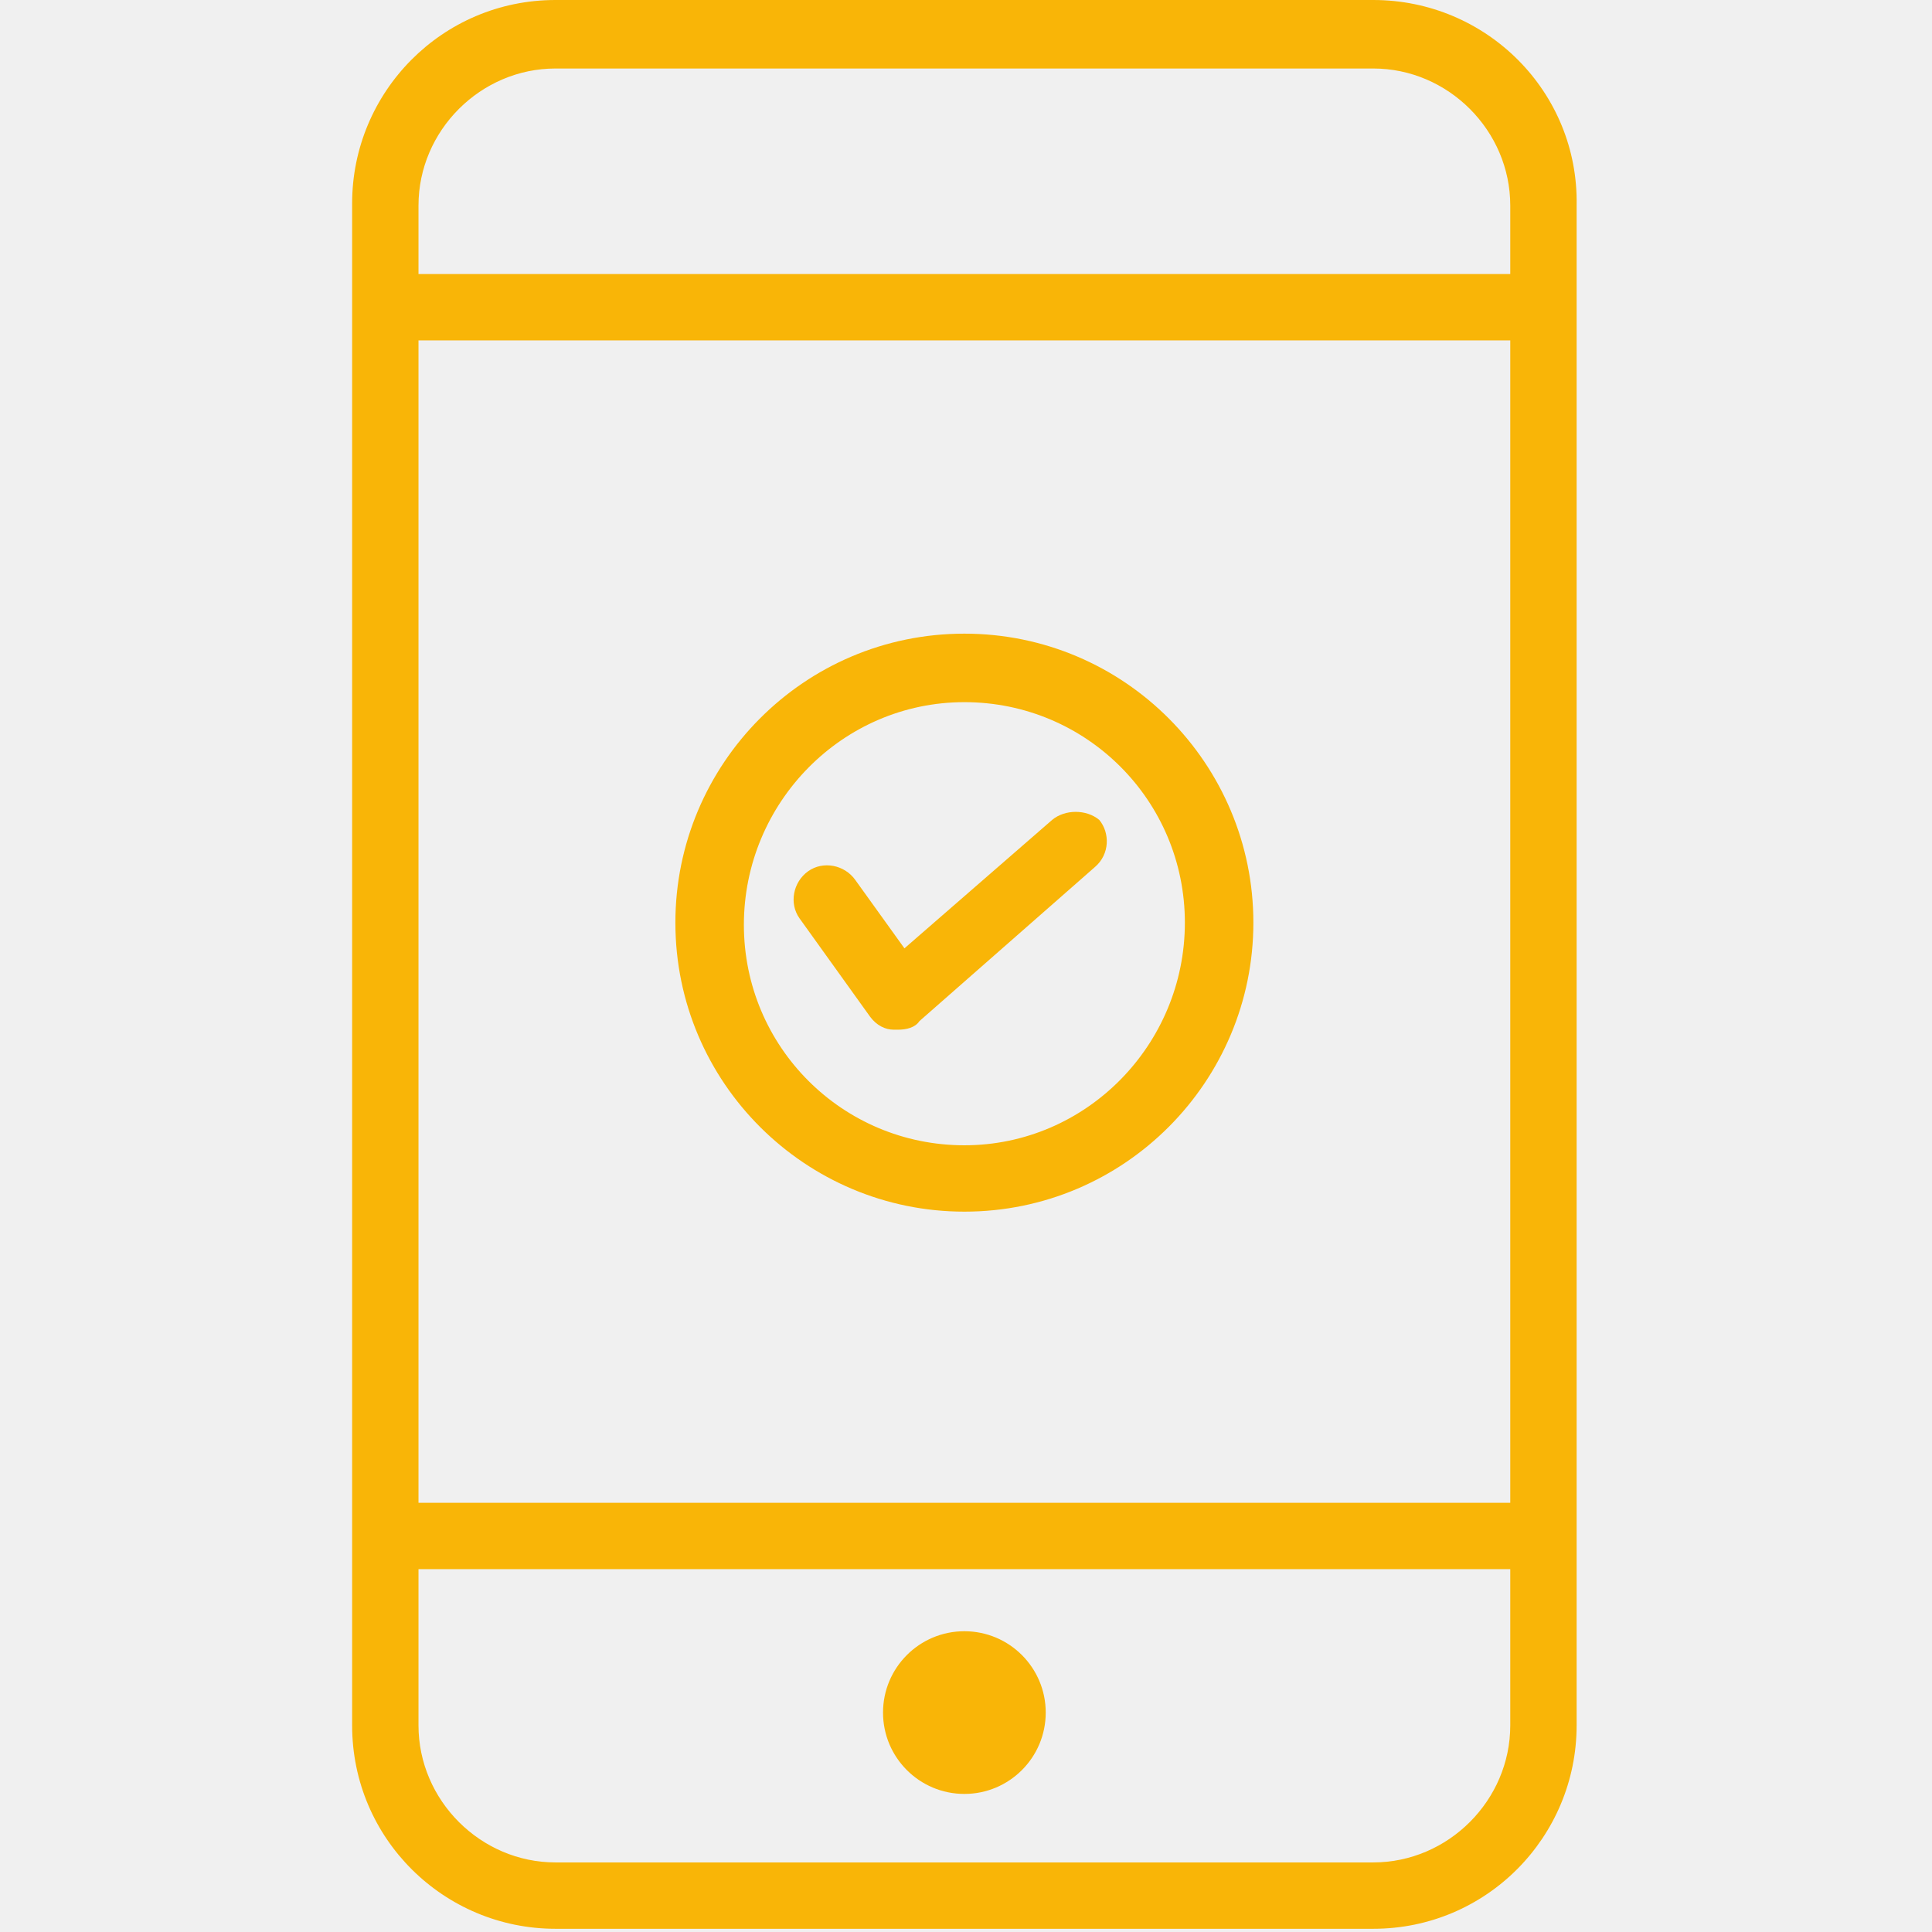
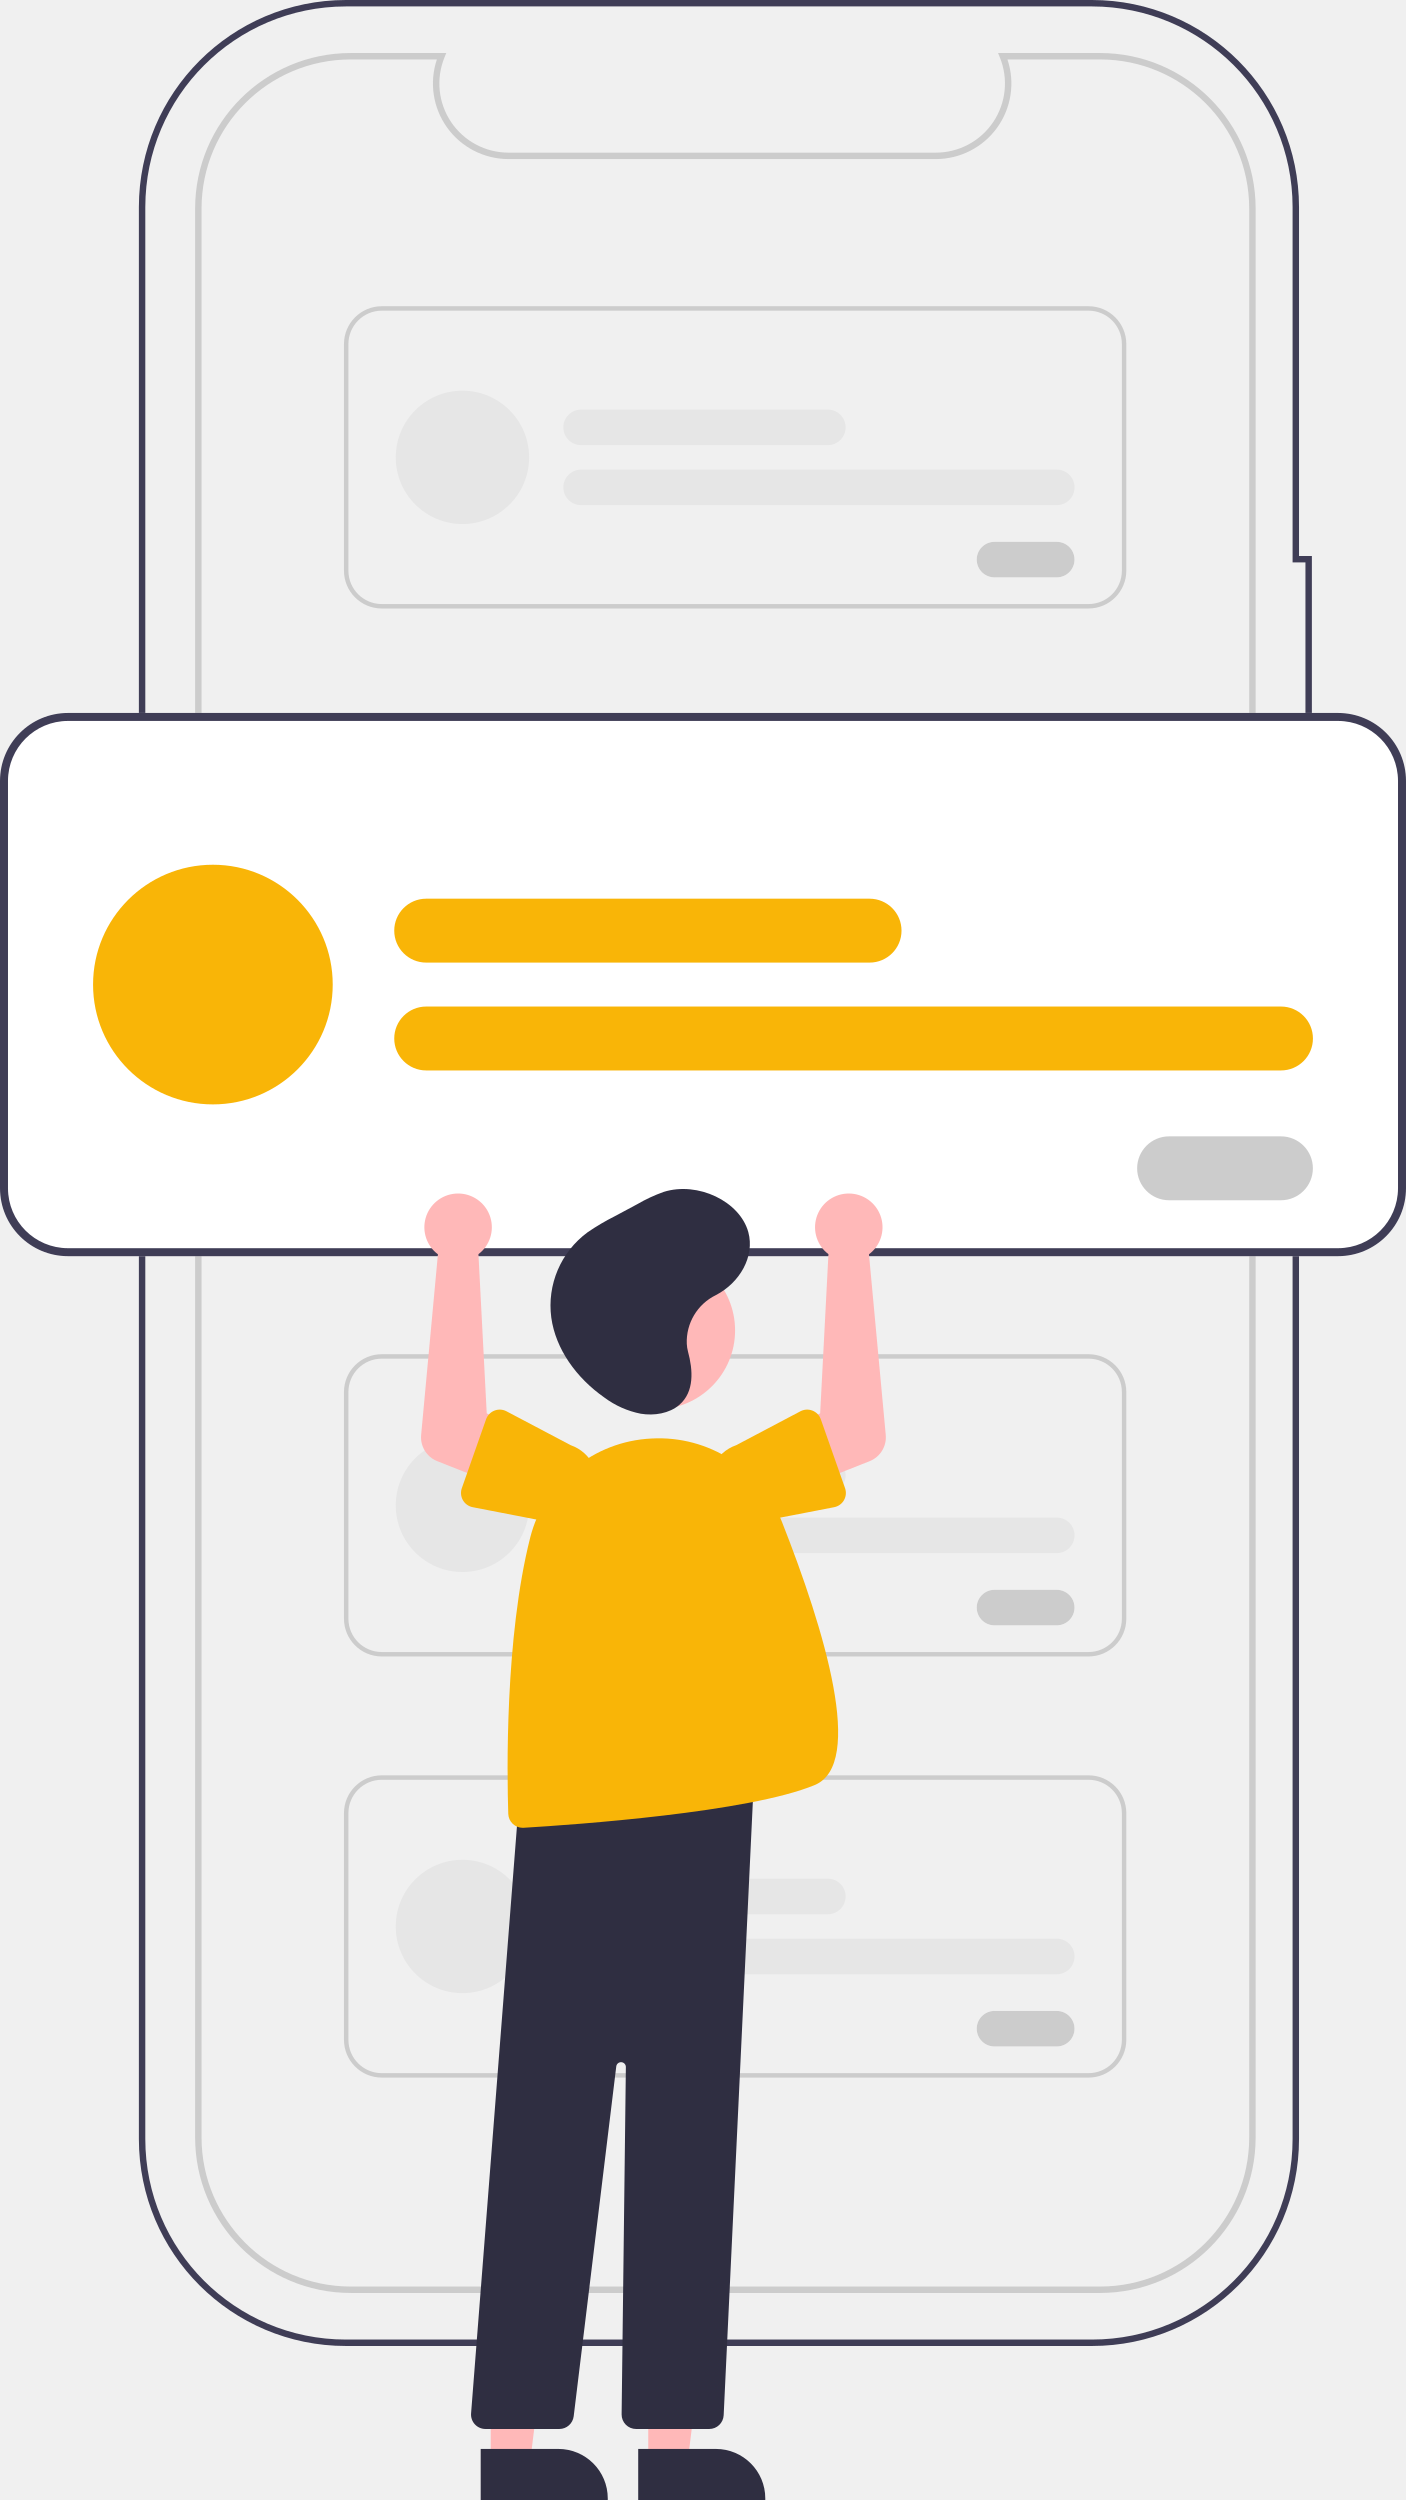
- <svg xmlns="http://www.w3.org/2000/svg" width="361" height="361" viewBox="0 0 361 361" fill="none">
-   <g clip-path="url(#clip0_340_1157)">
-     <path d="M256.597 0H103.797C82.597 0 65.797 17.2 65.797 38V322.4C65.797 343.6 82.997 360.4 103.797 360.4H256.597C277.797 360.4 294.597 343.2 294.597 322.4V38.4C294.997 17.2 277.797 0 256.597 0ZM282.197 322.4C282.197 336.4 270.597 348 256.597 348H103.797C89.797 348 78.197 336.4 78.197 322.4V293.2H282.197V322.4ZM282.197 280.8H78.197V63.6H282.197V280.8ZM282.197 51.2H78.197V38.4C78.197 24.4 89.797 12.8 103.797 12.8H256.597C270.597 12.8 282.197 24.4 282.197 38.4V51.2Z" fill="#F9B507" />
-     <path d="M205.397 153.2C202.997 151.2 198.997 151.2 196.597 153.2L168.997 177.2L159.797 164.4C157.797 161.6 153.797 160.8 150.997 162.8C148.197 164.8 147.397 168.8 149.397 171.6L162.597 190C163.797 191.6 165.397 192.4 166.997 192.4C167.397 192.4 167.397 192.4 167.797 192.4C169.397 192.4 170.997 192 171.797 190.8L204.597 162C207.397 159.6 207.397 155.6 205.397 153.2Z" fill="#F9B507" />
-     <path d="M180.197 118.4C150.197 118.4 126.197 142.8 126.197 172.4C126.197 202.4 150.597 226.4 180.197 226.4C210.197 226.4 234.197 202 234.197 172.4C234.197 142.8 210.197 118.4 180.197 118.4ZM180.197 214C157.397 214 138.997 195.6 138.997 172.8C138.997 150 157.397 131.2 180.197 131.2C202.997 131.2 221.397 149.6 221.397 172.4C221.397 195.2 202.997 214 180.197 214Z" fill="#F9B507" />
-     <path d="M180.197 335.2C188.592 335.2 195.397 328.395 195.397 320C195.397 311.605 188.592 304.8 180.197 304.8C171.802 304.8 164.997 311.605 164.997 320C164.997 328.395 171.802 335.2 180.197 335.2Z" fill="#F9B507" />
-   </g>
-   <defs>
-     <clipPath id="clip0_340_1157">
-       <rect width="360.4" height="360.4" fill="white" />
-     </clipPath>
-   </defs>
+ <svg xmlns="http://www.w3.org/2000/svg" data-name="Layer 1" width="437.37" height="777.687" viewBox="0 0 437.37 777.687">
+   <path d="M720.542,790.676H488.454a64.402,64.402,0,0,1-64.402-64.402V125.3a64.475,64.475,0,0,1,64.402-64.402H720.541a64.475,64.475,0,0,1,64.402,64.402V233.846h3.999V313.822H784.943V726.275a64.402,64.402,0,0,1-64.401,64.402ZM488.454,62.899a62.472,62.472,0,0,0-62.402,62.402V726.275A62.401,62.401,0,0,0,488.454,788.676H720.541A62.402,62.402,0,0,0,782.943,726.275V311.822h3.999V235.846H782.943V125.3a62.472,62.472,0,0,0-62.402-62.402Z" transform="translate(-380.851 -60.89856)" fill="#3f3d56" />
+   <path d="M723.098,774.183H489.898A48.406,48.406,0,0,1,441.548,725.833V125.743A48.406,48.406,0,0,1,489.898,77.393h29.777l-.56,1.377a21.507,21.507,0,0,0,19.904,29.613H671.978a21.507,21.507,0,0,0,19.904-29.613l-.56-1.377h31.777a48.406,48.406,0,0,1,48.35,48.35V725.833A48.405,48.405,0,0,1,723.098,774.183ZM489.898,79.393A46.404,46.404,0,0,0,443.548,125.743V725.833a46.404,46.404,0,0,0,46.35,46.35h233.2a46.403,46.403,0,0,0,46.35-46.35V125.743h0A46.404,46.404,0,0,0,723.098,79.393H694.246a23.508,23.508,0,0,1-22.267,30.99H539.018A23.508,23.508,0,0,1,516.75,79.393Z" transform="translate(-380.851 -60.89856)" fill="#ccc" />
+   <path d="M797.098,451.665H401.974a21.147,21.147,0,0,1-21.123-21.123V303.804a21.147,21.147,0,0,1,21.123-21.123H797.098a21.147,21.147,0,0,1,21.123,21.123V430.542A21.147,21.147,0,0,1,797.098,451.665Z" transform="translate(-380.851 -60.89856)" fill="#fff" />
+   <path d="M797.098,451.665H401.974a21.147,21.147,0,0,1-21.123-21.123V303.804a21.147,21.147,0,0,1,21.123-21.123H797.098a21.147,21.147,0,0,1,21.123,21.123V430.542A21.147,21.147,0,0,1,797.098,451.665ZM401.974,285.166a18.659,18.659,0,0,0-18.638,18.638V430.542A18.659,18.659,0,0,0,401.974,449.18H797.098a18.659,18.659,0,0,0,18.638-18.638V303.804A18.659,18.659,0,0,0,797.098,285.166Z" transform="translate(-380.851 -60.89856)" fill="#3f3d56" />
+   <path d="M651.351,360.339H513.43a9.94,9.94,0,0,1,0-19.88H651.351a9.94,9.94,0,0,1,0,19.88Z" transform="translate(-380.851 -60.89856)" fill="#f9b507" />
+   <path d="M779.331,393.887H513.43a9.94,9.94,0,0,1,0-19.88H779.331a9.94,9.94,0,0,1,0,19.88Z" transform="translate(-380.851 -60.89856)" fill="#f9b507" />
+   <circle cx="66.226" cy="306.274" r="37.276" fill="#f9b507" />
+   <path d="M779.316,434.269h-34.791a9.94,9.94,0,1,1,0-19.88h34.791a9.94,9.94,0,1,1,0,19.88Z" transform="translate(-380.851 -60.89856)" fill="#fff" />
+   <path d="M779.316,434.269h-34.791a9.94,9.94,0,1,1,0-19.88h34.791a9.94,9.94,0,1,1,0,19.88Z" transform="translate(-380.851 -60.89856)" fill="#ccc" />
+   <path d="M719.467,250.188H499.605A11.767,11.767,0,0,1,487.851,238.434v-70.522a11.767,11.767,0,0,1,11.754-11.754H719.467a11.767,11.767,0,0,1,11.754,11.754v70.522A11.767,11.767,0,0,1,719.467,250.188ZM499.605,157.541a10.383,10.383,0,0,0-10.371,10.371v70.522a10.383,10.383,0,0,0,10.371,10.371H719.467a10.383,10.383,0,0,0,10.371-10.371v-70.522A10.383,10.383,0,0,0,719.467,157.541Z" transform="translate(-380.851 -60.89856)" fill="#ccc" />
+   <path d="M638.368,199.37H561.623a5.531,5.531,0,0,1,0-11.062h76.745a5.531,5.531,0,0,1,0,11.062Z" transform="translate(-380.851 -60.89856)" fill="#e6e6e6" />
+   <path d="M709.581,218.038h-147.958a5.531,5.531,0,0,1,0-11.062h147.958a5.531,5.531,0,1,1,0,11.062Z" transform="translate(-380.851 -60.89856)" fill="#e6e6e6" />
+   <circle cx="143.851" cy="142.274" r="20.742" fill="#e6e6e6" />
+   <path d="M709.573,240.508H690.214a5.531,5.531,0,1,1,0-11.062h19.359a5.531,5.531,0,0,1,0,11.062Z" transform="translate(-380.851 -60.89856)" fill="#fff" />
+   <path d="M709.573,240.508H690.214a5.531,5.531,0,1,1,0-11.062h19.359a5.531,5.531,0,0,1,0,11.062Z" transform="translate(-380.851 -60.89856)" fill="#ccc" />
+   <path d="M719.467,576.188H499.605A11.767,11.767,0,0,1,487.851,564.434v-70.522a11.767,11.767,0,0,1,11.754-11.754H719.467a11.767,11.767,0,0,1,11.754,11.754v70.522A11.767,11.767,0,0,1,719.467,576.188ZM499.605,483.541a10.383,10.383,0,0,0-10.371,10.371v70.522a10.383,10.383,0,0,0,10.371,10.371H719.467a10.383,10.383,0,0,0,10.371-10.371v-70.522A10.383,10.383,0,0,0,719.467,483.541Z" transform="translate(-380.851 -60.89856)" fill="#ccc" />
+   <path d="M638.368,525.37H561.623a5.531,5.531,0,0,1,0-11.062h76.745a5.531,5.531,0,0,1,0,11.062Z" transform="translate(-380.851 -60.89856)" fill="#e6e6e6" />
+   <path d="M709.581,544.038h-147.958a5.531,5.531,0,0,1,0-11.062h147.958a5.531,5.531,0,1,1,0,11.062Z" transform="translate(-380.851 -60.89856)" fill="#e6e6e6" />
+   <circle cx="143.851" cy="468.274" r="20.742" fill="#e6e6e6" />
+   <path d="M709.573,566.508H690.214a5.531,5.531,0,1,1,0-11.062h19.359a5.531,5.531,0,0,1,0,11.062Z" transform="translate(-380.851 -60.89856)" fill="#fff" />
+   <path d="M709.573,566.508H690.214a5.531,5.531,0,1,1,0-11.062h19.359a5.531,5.531,0,0,1,0,11.062Z" transform="translate(-380.851 -60.89856)" fill="#ccc" />
+   <path d="M719.467,707.188H499.605A11.767,11.767,0,0,1,487.851,695.434v-70.522a11.767,11.767,0,0,1,11.754-11.754H719.467a11.767,11.767,0,0,1,11.754,11.754v70.522A11.767,11.767,0,0,1,719.467,707.188ZM499.605,614.541a10.383,10.383,0,0,0-10.371,10.371v70.522a10.383,10.383,0,0,0,10.371,10.371H719.467a10.383,10.383,0,0,0,10.371-10.371v-70.522A10.383,10.383,0,0,0,719.467,614.541Z" transform="translate(-380.851 -60.89856)" fill="#ccc" />
+   <path d="M638.368,656.37H561.623a5.531,5.531,0,0,1,0-11.062h76.745a5.531,5.531,0,0,1,0,11.062Z" transform="translate(-380.851 -60.89856)" fill="#e6e6e6" />
+   <path d="M709.581,675.038h-147.958a5.531,5.531,0,0,1,0-11.062h147.958a5.531,5.531,0,1,1,0,11.062Z" transform="translate(-380.851 -60.89856)" fill="#e6e6e6" />
+   <circle cx="143.851" cy="599.274" r="20.742" fill="#e6e6e6" />
+   <path d="M709.573,697.508H690.214a5.531,5.531,0,1,1,0-11.062h19.359a5.531,5.531,0,0,1,0,11.062Z" transform="translate(-380.851 -60.89856)" fill="#fff" />
+   <path d="M709.573,697.508H690.214a5.531,5.531,0,1,1,0-11.062h19.359a5.531,5.531,0,0,1,0,11.062Z" transform="translate(-380.851 -60.89856)" fill="#ccc" />
+   <polygon points="201.657 765.803 213.917 765.803 219.749 718.515 201.655 718.516 201.657 765.803" fill="#ffb8b8" />
+   <path d="M579.381,822.699l24.144-.001h.001a15.386,15.386,0,0,1,15.386,15.386v.5l-39.531.001Z" transform="translate(-380.851 -60.89856)" fill="#2f2e41" />
+   <polygon points="152.657 765.803 164.917 765.803 170.749 718.515 152.655 718.516 152.657 765.803" fill="#ffb8b8" />
+   <path d="M530.381,822.699l24.144-.001h.001a15.386,15.386,0,0,1,15.386,15.386v.5l-39.531.001Z" transform="translate(-380.851 -60.89856)" fill="#2f2e41" />
+   <circle cx="204.104" cy="413.861" r="24.561" fill="#ffb8b8" />
+   <path d="M601.471,816.496H578.721a4.5,4.5,0,0,1-4.5-4.555l1.322-108.031a1.5,1.5,0,0,0-2.989-.2L559.313,812.54a4.504,4.504,0,0,1-4.467,3.956H531.877a4.5,4.5,0,0,1-4.486-4.851l15.167-194.075.412-.045,72.629-7.844-9.633,202.528A4.495,4.495,0,0,1,601.471,816.496Z" transform="translate(-380.851 -60.89856)" fill="#2f2e41" />
+   <path d="M543.442,629.484a4.496,4.496,0,0,1-4.484-4.358c-.396-12.271-1.076-54.732,6.822-85.905a40.924,40.924,0,0,1,37.793-30.839h0a41.179,41.179,0,0,1,40.559,26.023c13.275,33.703,25.818,75.246,10.181,81.762-20.495,8.539-74.523,12.346-90.594,13.309Q543.58,629.484,543.442,629.484Z" transform="translate(-380.851 -60.89856)" fill="#f9b507" />
+   <path d="M637.314,449.936a10.525,10.525,0,0,0,1.246,1.093l-2.578,49.526-10.724,5.491,6.171,17.268,19.93-7.875a8,8,0,0,0,5.026-8.181l-5.221-56.179a10.497,10.497,0,1,0-13.849-1.143Z" transform="translate(-380.851 -60.89856)" fill="#ffb8b8" />
+   <path d="M636.185,502.399l7.544,21.439a4.5,4.5,0,0,1-3.389,5.912l-22.245,4.308a12.497,12.497,0,0,1-8.228-23.602l19.974-10.543a4.5,4.5,0,0,1,6.344,2.486Z" transform="translate(-380.851 -60.89856)" fill="#f9b507" />
+   <path d="M530.927,449.936a10.526,10.526,0,0,1-1.246,1.093l2.578,49.526,10.724,5.491-6.171,17.268L516.883,515.438a8,8,0,0,1-5.026-8.181l5.221-56.179a10.497,10.497,0,1,1,13.849-1.143Z" transform="translate(-380.851 -60.89856)" fill="#ffb8b8" />
+   <path d="M534.659,499.703a4.495,4.495,0,0,1,3.741.21l19.974,10.543a12.497,12.497,0,0,1-8.228,23.602l-22.245-4.308a4.5,4.5,0,0,1-3.389-5.912l7.544-21.439A4.495,4.495,0,0,1,534.659,499.703Z" transform="translate(-380.851 -60.89856)" fill="#f9b507" />
+   <path d="M594.494,478.946a16.143,16.143,0,0,1,9.041-15.168c7.466-3.854,12.156-12.075,10.101-19.582-2.631-9.609-15.709-15.841-26.305-12.535a48.565,48.565,0,0,0-8.261,3.839l-6.923,3.711a71.727,71.727,0,0,0-8.534,5.038A28.315,28.315,0,0,0,552.342,470.78c1.363,9.769,7.761,18.727,16.518,24.861a27.937,27.937,0,0,0,11.319,5.031c4.198.692,8.87-.094,11.939-2.705,4.796-4.079,4.301-10.911,2.75-16.616A12.09,12.09,0,0,1,594.494,478.946Z" transform="translate(-380.851 -60.89856)" fill="#2f2e41" />
</svg>
